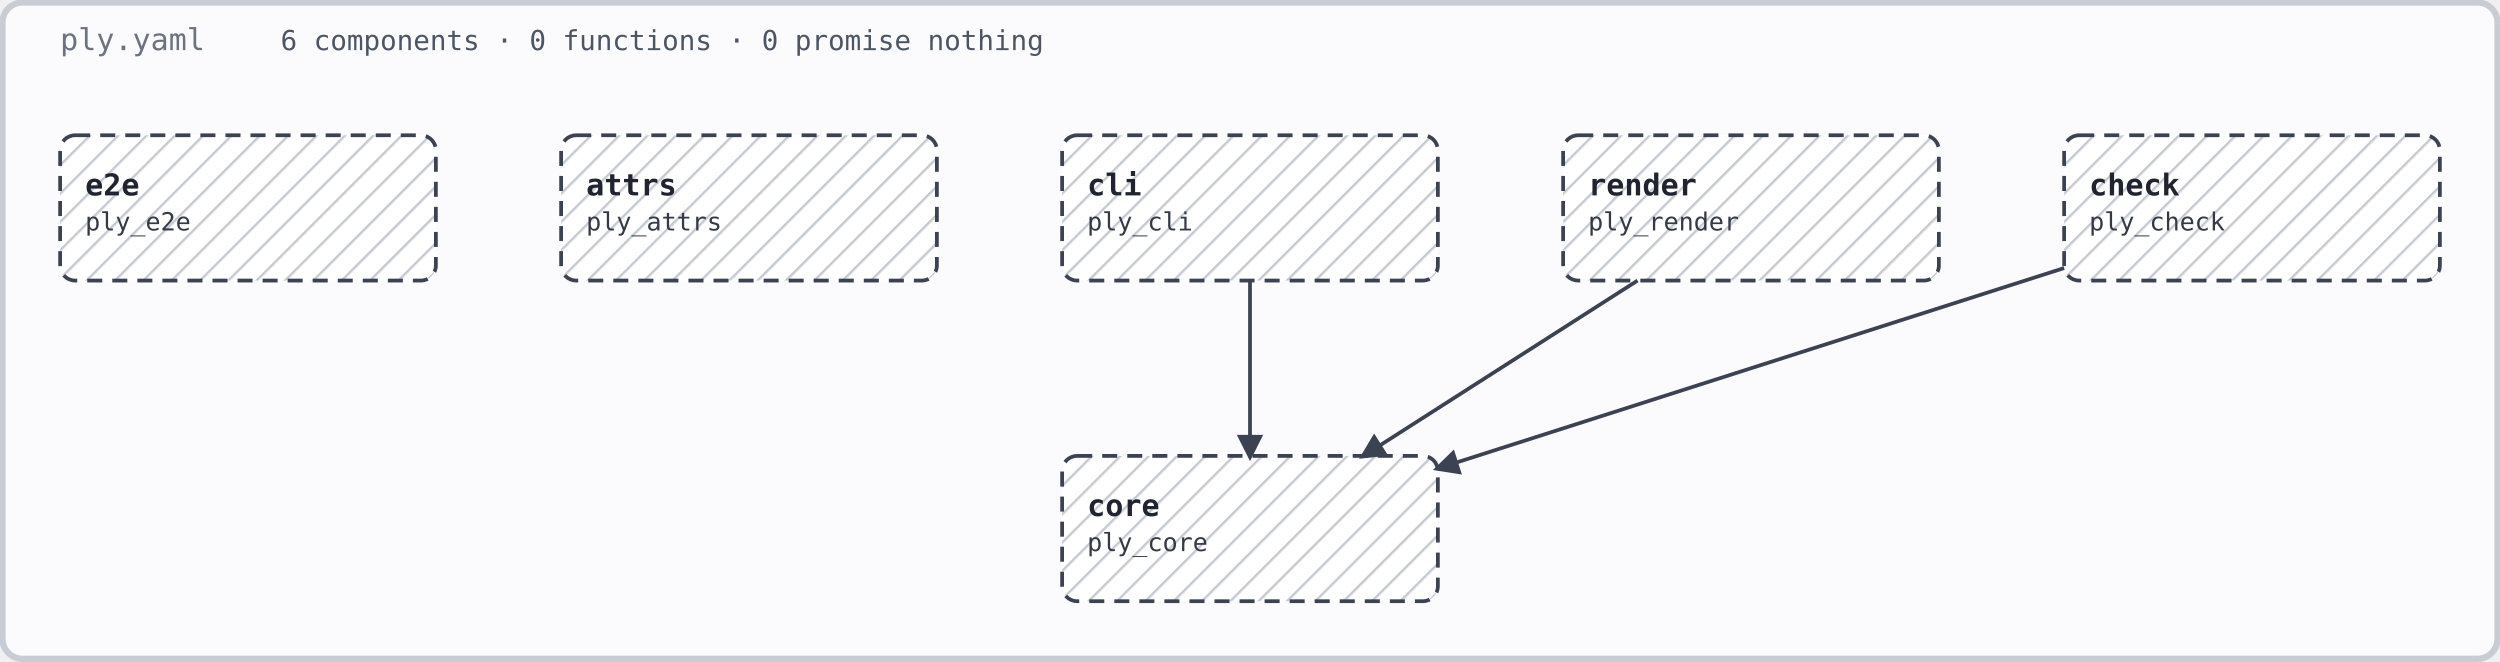
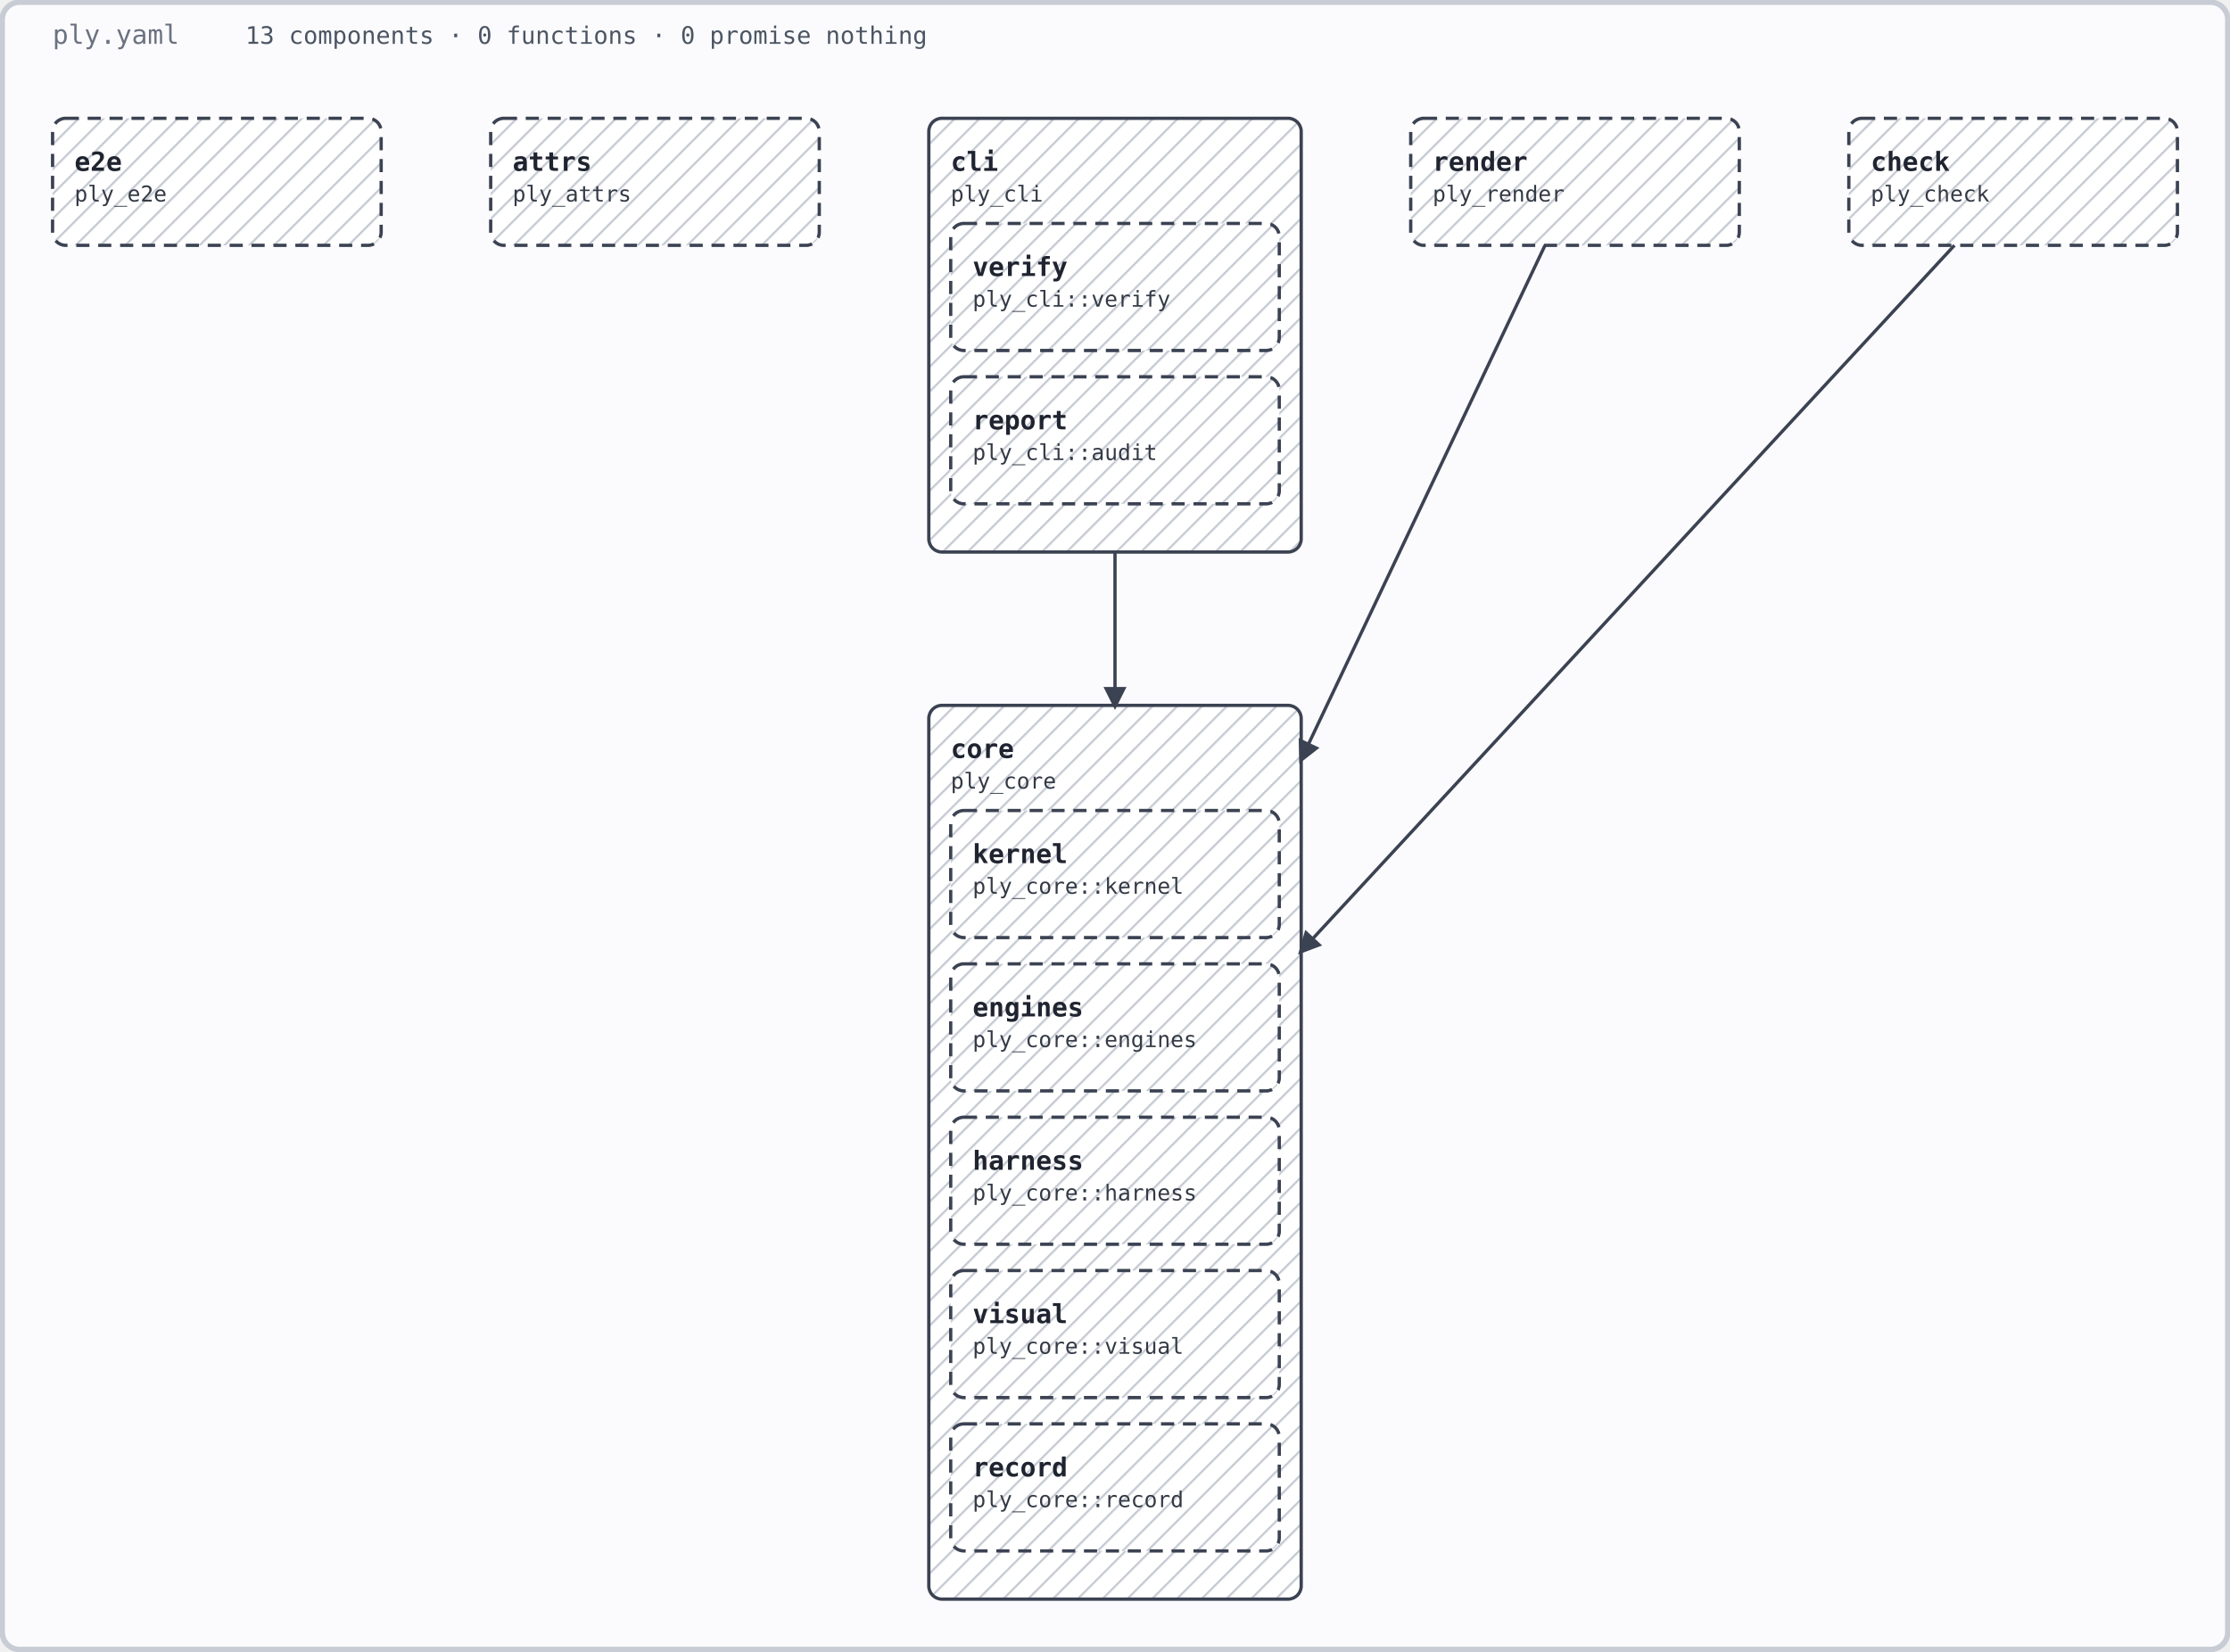
- <svg xmlns="http://www.w3.org/2000/svg" width="998.0" height="264.0" viewBox="0 0 998.0 264.0" font-family="monospace" font-size="12">
+ <svg xmlns="http://www.w3.org/2000/svg" width="1018.0" height="754.0" viewBox="0 0 1018.0 754.0" font-family="monospace" font-size="12">
  <style>.workspace-frame{fill:#fbfbfd;stroke:#c8ccd4;stroke-width:2.5}.workspace-title{fill:#6b7280}.verdict-strip-text{fill:#4b5563;font-size:11px}.component-box{stroke:#3b4252;stroke-width:1.5}.hollow-box{stroke-dasharray:6 4}.collapsed-stack{stroke:#3b4252;stroke-width:1.5}.pure-seal{fill:none;stroke:#3b4252}.strict-notch{fill:#1f2430}.component-name{fill:#1f2430;font-weight:bold}.component-anchor{fill:#333a45;font-size:10px}.component-owns{fill:#333a45;font-size:10px;font-style:italic}.ceiling-unclaimed{fill:url(#unclaimed-hatch)}.ceiling-tested{fill:#eef0f3}.ceiling-fuzzed{fill:#d2d7de}.ceiling-bounded{fill:#aeb6c2}.ceiling-proved{fill:#8792a3}.contract-mark{fill:#1f2430}.fn-clause{font:11px ui-monospace,SFMono-Regular,Menlo,monospace;fill:#3c4658}.cap-badge rect{fill:#eceef2;stroke:#9aa2b1}.cap-badge text{fill:#4b5563;font-size:10px}.profile-tag rect{fill:#eef2fb;stroke:#5570a8}.profile-tag text{fill:#334b78;font-size:10px}.fn-chip-box{fill:#f6f7f9;stroke:#9aa2b1}.fn-chip-box-synth{fill:#ecdff5;stroke:#9aa2b1}.fn-name{fill:#1f2430}.fn-checks{fill:#4b5563;font-size:9px}.fn-check-with{fill:#6b7280;font-size:10px}.fn-examples{fill:#6b7280;font-size:10px}.fn-shield{fill:none;stroke:#9a7a1f;font-size:13px}.unresolved-pin circle,.registry-pin circle{fill:#fff6d8;stroke:#b08900}.pin-label{fill:#7a5c00;font-size:10px;text-anchor:middle}.edge-line{fill:none;stroke:#3b4252;stroke-width:1.5}.edge-label{fill:#3b4252;font-size:10px;text-anchor:middle}.deny-line{fill:none;stroke:#c9534f;stroke-width:1.5}.deny-bar{stroke:#c9534f;stroke-width:3}.deny-except{fill:#8f2f2c;font-size:10px;text-anchor:middle}.any-node circle{fill:#eceef2;stroke:#9aa2b1}.any-label{fill:#4b5563;text-anchor:middle}.external-box{fill:none;stroke:#3b4252;stroke-width:1.5}#arrow path{fill:#3b4252}@media (prefers-color-scheme: dark){.workspace-frame{fill:#15171c;stroke:#333947}.workspace-title{fill:#8b93a1}.verdict-strip-text{fill:#a3abb9}.component-box,.collapsed-stack,.external-box{stroke:#8891a3}.component-name{fill:#e6e9ef}.component-anchor,.component-owns{fill:#98a0ae}.ceiling-unclaimed{fill:url(#unclaimed-hatch-dark)}.ceiling-tested{fill:#242832}.ceiling-fuzzed{fill:#333947}.ceiling-bounded{fill:#464e60}.ceiling-proved{fill:#5b6479}.contract-mark{fill:#c8cede}.fn-clause{fill:#aab3c4}.cap-badge rect{fill:#252a35;stroke:#6d7686}.cap-badge text{fill:#b6bdca}.profile-tag rect{fill:#1d2532;stroke:#5570a8}.profile-tag text{fill:#9fb6dd}.fn-chip-box{fill:#1c1f27;stroke:#6d7686}.fn-chip-box-synth{fill:#2a2033;stroke:#6d7686}.fn-name{fill:#e6e9ef}.fn-checks{fill:#a3abb9}.fn-check-with,.fn-examples{fill:#8b93a1}.pure-seal,.strict-notch{fill:#c8cede}.pure-seal{fill:none;stroke:#c8cede}.edge-line{stroke:#98a0ae}.edge-label{fill:#a3abb9}.deny-line,.deny-bar{stroke:#e8524b}.deny-except{fill:#e8524b}.any-node circle{fill:#252a35;stroke:#6d7686}.any-label{fill:#a3abb9}.unresolved-pin circle,.registry-pin circle{fill:#2e2814;stroke:#d4a72c}.pin-label{fill:#e3c66b}#arrow path{fill:#98a0ae}}</style>
  <defs>
    <marker id="arrow" viewBox="0 0 10 10" refX="8" refY="5" markerWidth="7" markerHeight="7" orient="auto-start-reverse">
      <path d="M 0 0 L 10 5 L 0 10 z" />
    </marker>
    <pattern id="unclaimed-hatch" patternUnits="userSpaceOnUse" width="8" height="8" patternTransform="rotate(45)">
      <rect width="8" height="8" fill="#fff" />
      <line x1="0" y1="0" x2="0" y2="8" stroke="#c8ccd4" stroke-width="2" />
    </pattern>
    <pattern id="unclaimed-hatch-dark" patternUnits="userSpaceOnUse" width="8" height="8" patternTransform="rotate(45)">
      <rect width="8" height="8" fill="#15171c" />
      <line x1="0" y1="0" x2="0" y2="8" stroke="#4a5262" stroke-width="2" />
    </pattern>
  </defs>
-   <rect class="workspace-frame" x="1" y="1" width="996.0" height="262.0" rx="8" />
+   <rect class="workspace-frame" x="1" y="1" width="1016.0" height="752.0" rx="8" />
  <g>
    <text class="workspace-title" x="24.0" y="20">ply.yaml</text>
  </g>
  <g class="verdict-strip">
-     <text class="verdict-strip-text" x="112.0" y="20">6 components · 0 functions · 0 promise nothing</text>
+     <text class="verdict-strip-text" x="112.0" y="20">13 components · 0 functions · 0 promise nothing</text>
  </g>
  <g transform="translate(24.0,54.0)">
    <g class="component" data-name="e2e">
      <rect class="component-box ceiling-unclaimed hollow-box" x="0" y="0" width="150.0" height="58.0" rx="6" />
      <text class="component-name" x="10.0" y="24.0">e2e</text>
      <text class="component-anchor" x="10.0" y="38.0">ply_e2e</text>
    </g>
  </g>
  <g transform="translate(224.0,54.0)">
    <g class="component" data-name="attrs">
      <rect class="component-box ceiling-unclaimed hollow-box" x="0" y="0" width="150.0" height="58.0" rx="6" />
      <text class="component-name" x="10.0" y="24.0">attrs</text>
      <text class="component-anchor" x="10.0" y="38.0">ply_attrs</text>
    </g>
  </g>
-   <g transform="translate(424.0,182.0)">
+   <g transform="translate(424.0,322.0)">
    <g class="component" data-name="core">
-       <rect class="component-box ceiling-unclaimed hollow-box" x="0" y="0" width="150.0" height="58.0" rx="6" />
+       <rect class="component-box ceiling-unclaimed" x="0" y="0" width="170.0" height="408.0" rx="6" />
      <text class="component-name" x="10.0" y="24.0">core</text>
      <text class="component-anchor" x="10.0" y="38.0">ply_core</text>
+       <g transform="translate(10.0,48.0)">
+         <g class="component" data-name="kernel">
+           <rect class="component-box ceiling-unclaimed hollow-box" x="0" y="0" width="150.0" height="58.0" rx="6" />
+           <text class="component-name" x="10.0" y="24.0">kernel</text>
+           <text class="component-anchor" x="10.0" y="38.0">ply_core::kernel</text>
+         </g>
+       </g>
+       <g transform="translate(10.0,118.0)">
+         <g class="component" data-name="engines">
+           <rect class="component-box ceiling-unclaimed hollow-box" x="0" y="0" width="150.0" height="58.0" rx="6" />
+           <text class="component-name" x="10.0" y="24.0">engines</text>
+           <text class="component-anchor" x="10.0" y="38.0">ply_core::engines</text>
+         </g>
+       </g>
+       <g transform="translate(10.0,188.0)">
+         <g class="component" data-name="harness">
+           <rect class="component-box ceiling-unclaimed hollow-box" x="0" y="0" width="150.0" height="58.0" rx="6" />
+           <text class="component-name" x="10.0" y="24.0">harness</text>
+           <text class="component-anchor" x="10.0" y="38.0">ply_core::harness</text>
+         </g>
+       </g>
+       <g transform="translate(10.0,258.0)">
+         <g class="component" data-name="visual">
+           <rect class="component-box ceiling-unclaimed hollow-box" x="0" y="0" width="150.0" height="58.0" rx="6" />
+           <text class="component-name" x="10.0" y="24.0">visual</text>
+           <text class="component-anchor" x="10.0" y="38.0">ply_core::visual</text>
+         </g>
+       </g>
+       <g transform="translate(10.0,328.0)">
+         <g class="component" data-name="record">
+           <rect class="component-box ceiling-unclaimed hollow-box" x="0" y="0" width="150.0" height="58.0" rx="6" />
+           <text class="component-name" x="10.0" y="24.0">record</text>
+           <text class="component-anchor" x="10.0" y="38.0">ply_core::record</text>
+         </g>
+       </g>
    </g>
  </g>
  <g transform="translate(424.0,54.0)">
    <g class="component" data-name="cli">
-       <rect class="component-box ceiling-unclaimed hollow-box" x="0" y="0" width="150.0" height="58.0" rx="6" />
+       <rect class="component-box ceiling-unclaimed" x="0" y="0" width="170.0" height="198.0" rx="6" />
      <text class="component-name" x="10.0" y="24.0">cli</text>
      <text class="component-anchor" x="10.0" y="38.0">ply_cli</text>
+       <g transform="translate(10.0,48.0)">
+         <g class="component" data-name="verify">
+           <rect class="component-box ceiling-unclaimed hollow-box" x="0" y="0" width="150.0" height="58.0" rx="6" />
+           <text class="component-name" x="10.0" y="24.0">verify</text>
+           <text class="component-anchor" x="10.0" y="38.0">ply_cli::verify</text>
+         </g>
+       </g>
+       <g transform="translate(10.0,118.0)">
+         <g class="component" data-name="report">
+           <rect class="component-box ceiling-unclaimed hollow-box" x="0" y="0" width="150.0" height="58.0" rx="6" />
+           <text class="component-name" x="10.0" y="24.0">report</text>
+           <text class="component-anchor" x="10.0" y="38.0">ply_cli::audit</text>
+         </g>
+       </g>
    </g>
  </g>
-   <g transform="translate(624.0,54.0)">
+   <g transform="translate(644.0,54.0)">
    <g class="component" data-name="render">
      <rect class="component-box ceiling-unclaimed hollow-box" x="0" y="0" width="150.0" height="58.0" rx="6" />
      <text class="component-name" x="10.0" y="24.0">render</text>
      <text class="component-anchor" x="10.0" y="38.0">ply_render</text>
    </g>
  </g>
-   <g transform="translate(824.0,54.0)">
+   <g transform="translate(844.0,54.0)">
    <g class="component" data-name="check">
      <rect class="component-box ceiling-unclaimed hollow-box" x="0" y="0" width="150.0" height="58.0" rx="6" />
      <text class="component-name" x="10.0" y="24.0">check</text>
      <text class="component-anchor" x="10.0" y="38.0">ply_check</text>
    </g>
  </g>
  <g class="edge-call">
-     <path class="edge-line" d="M 499.0 112.0 L 499.0 182.0" marker-end="url(#arrow)" />
+     <path class="edge-line" d="M 509.0 252.0 L 509.0 322.0" marker-end="url(#arrow)" />
  </g>
  <g class="edge-call">
-     <path class="edge-line" d="M 653.7 112.0 L 544.3 182.0" marker-end="url(#arrow)" />
+     <path class="edge-line" d="M 705.3 112.0 L 594.0 346.7" marker-end="url(#arrow)" />
  </g>
  <g class="edge-call">
-     <path class="edge-line" d="M 824.0 107.0 L 574.0 187.0" marker-end="url(#arrow)" />
+     <path class="edge-line" d="M 892.2 112.0 L 594.0 434.2" marker-end="url(#arrow)" />
  </g>
</svg>
